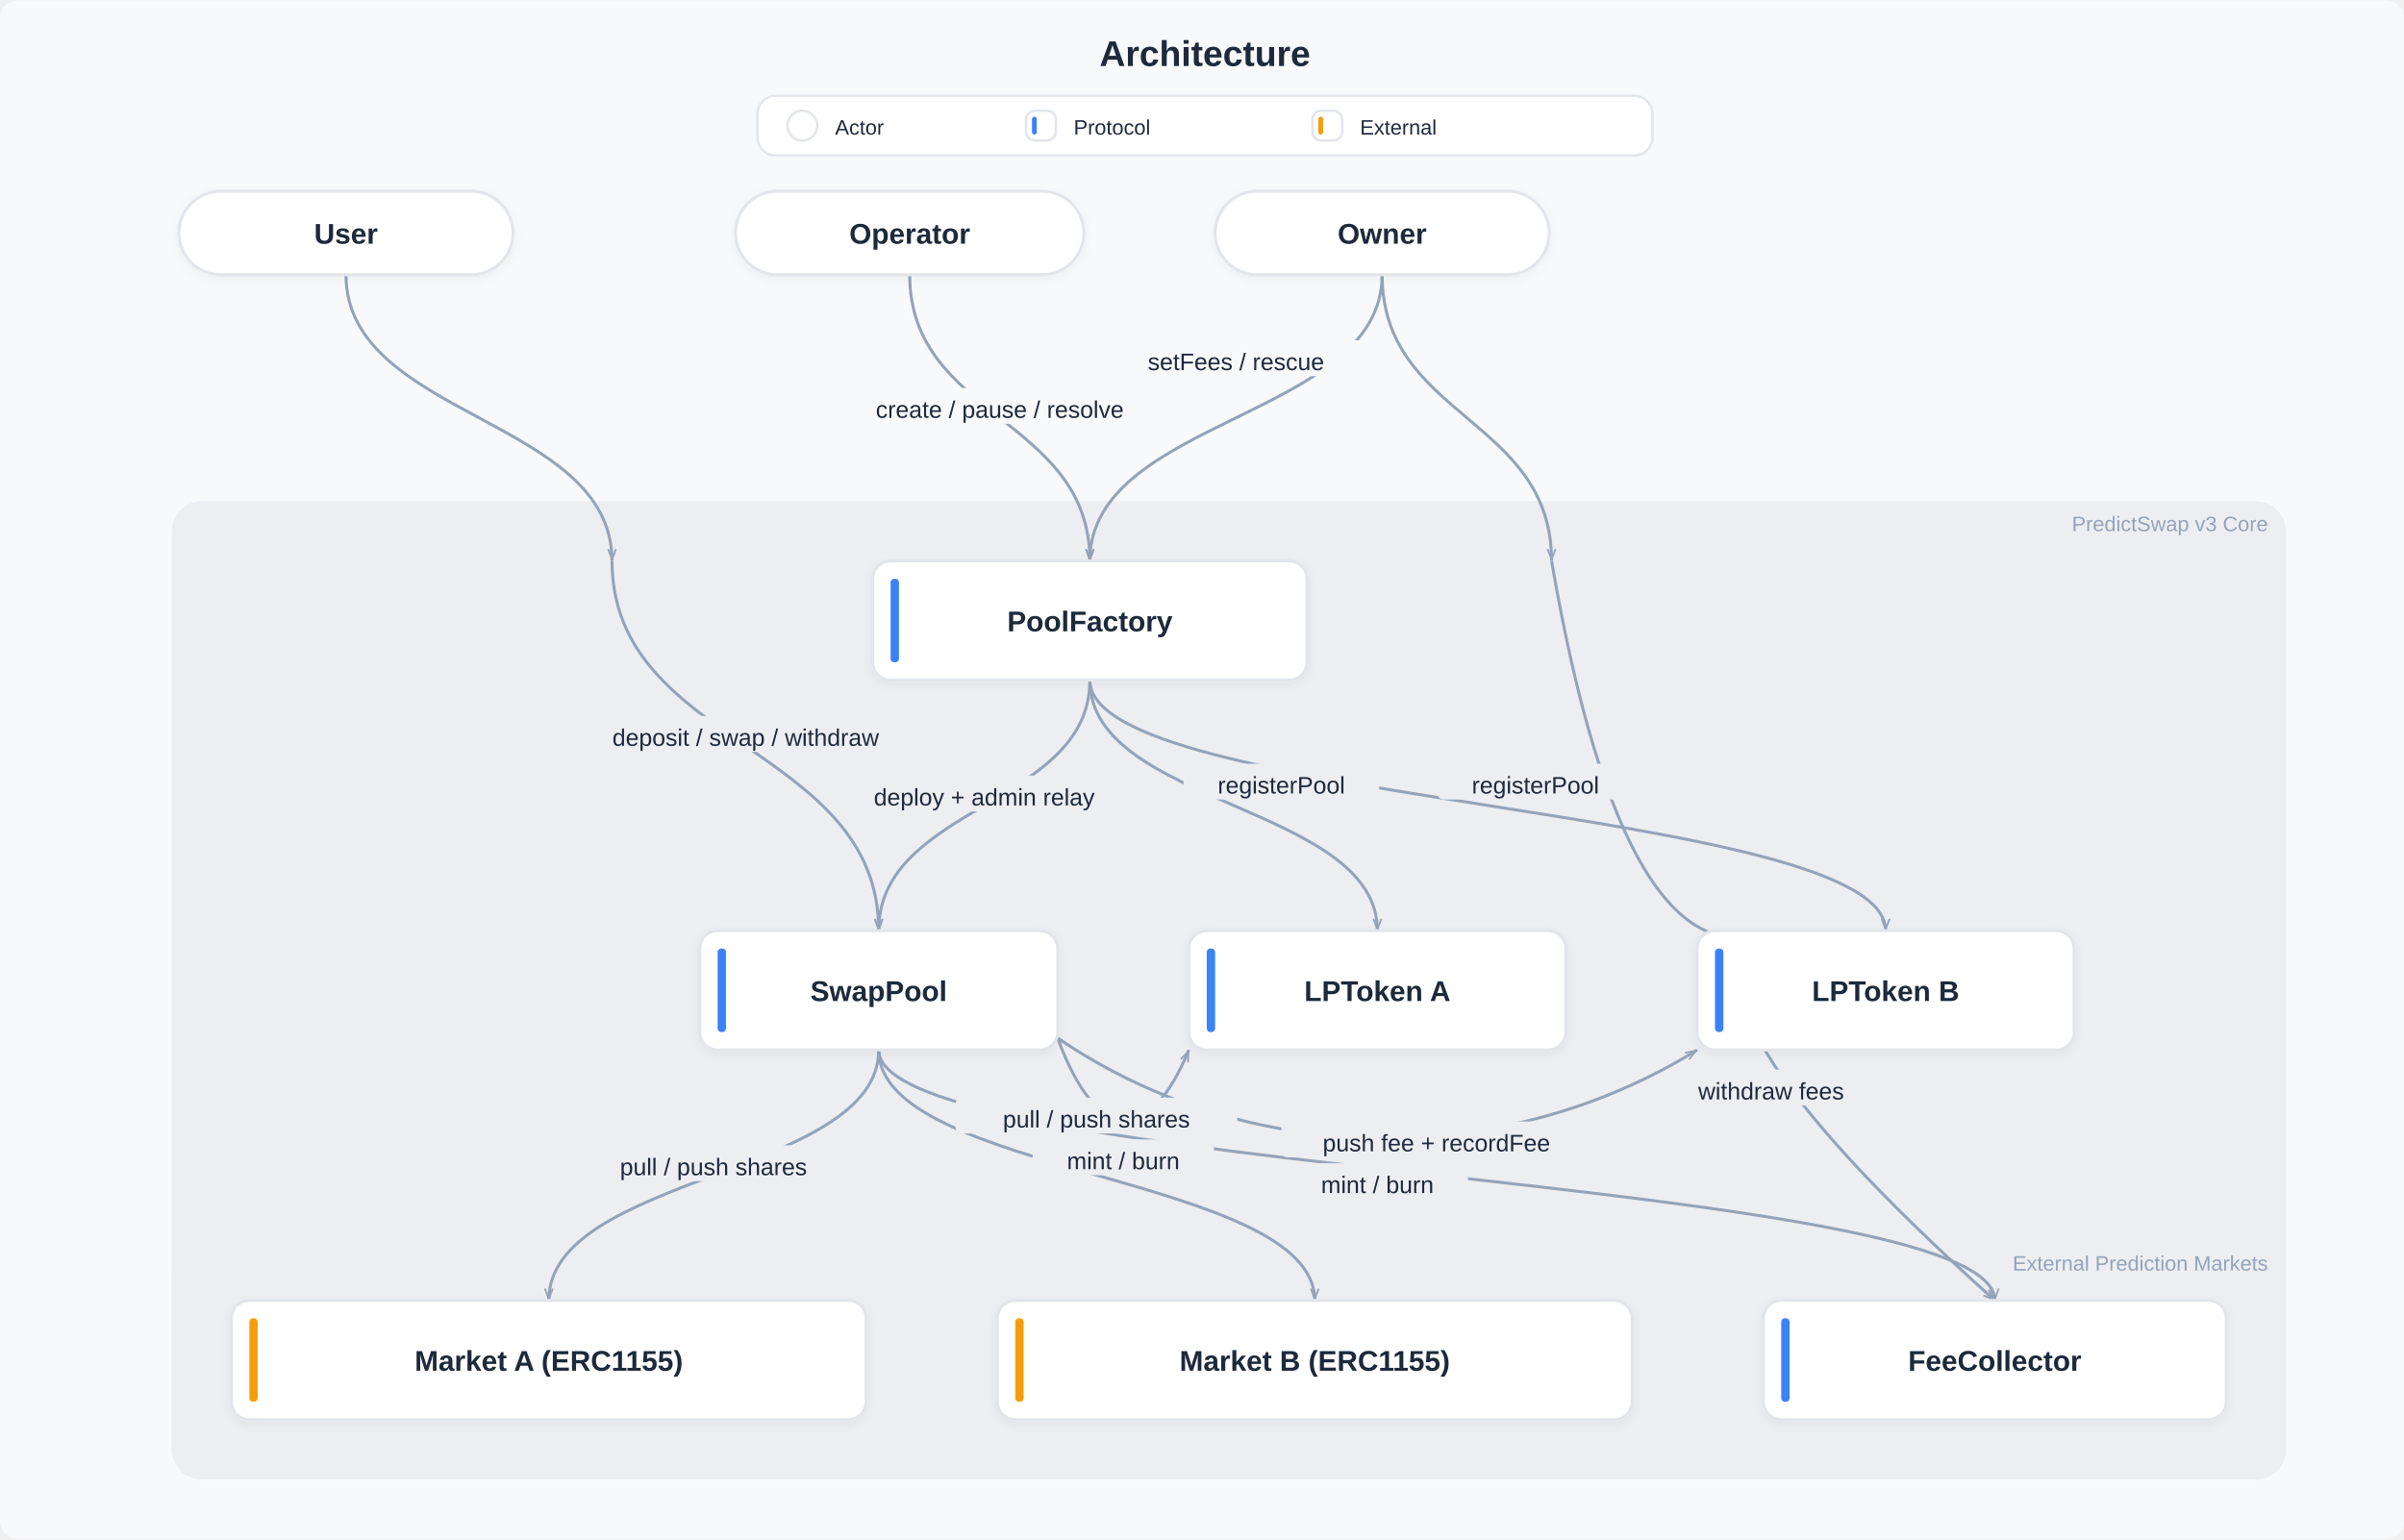
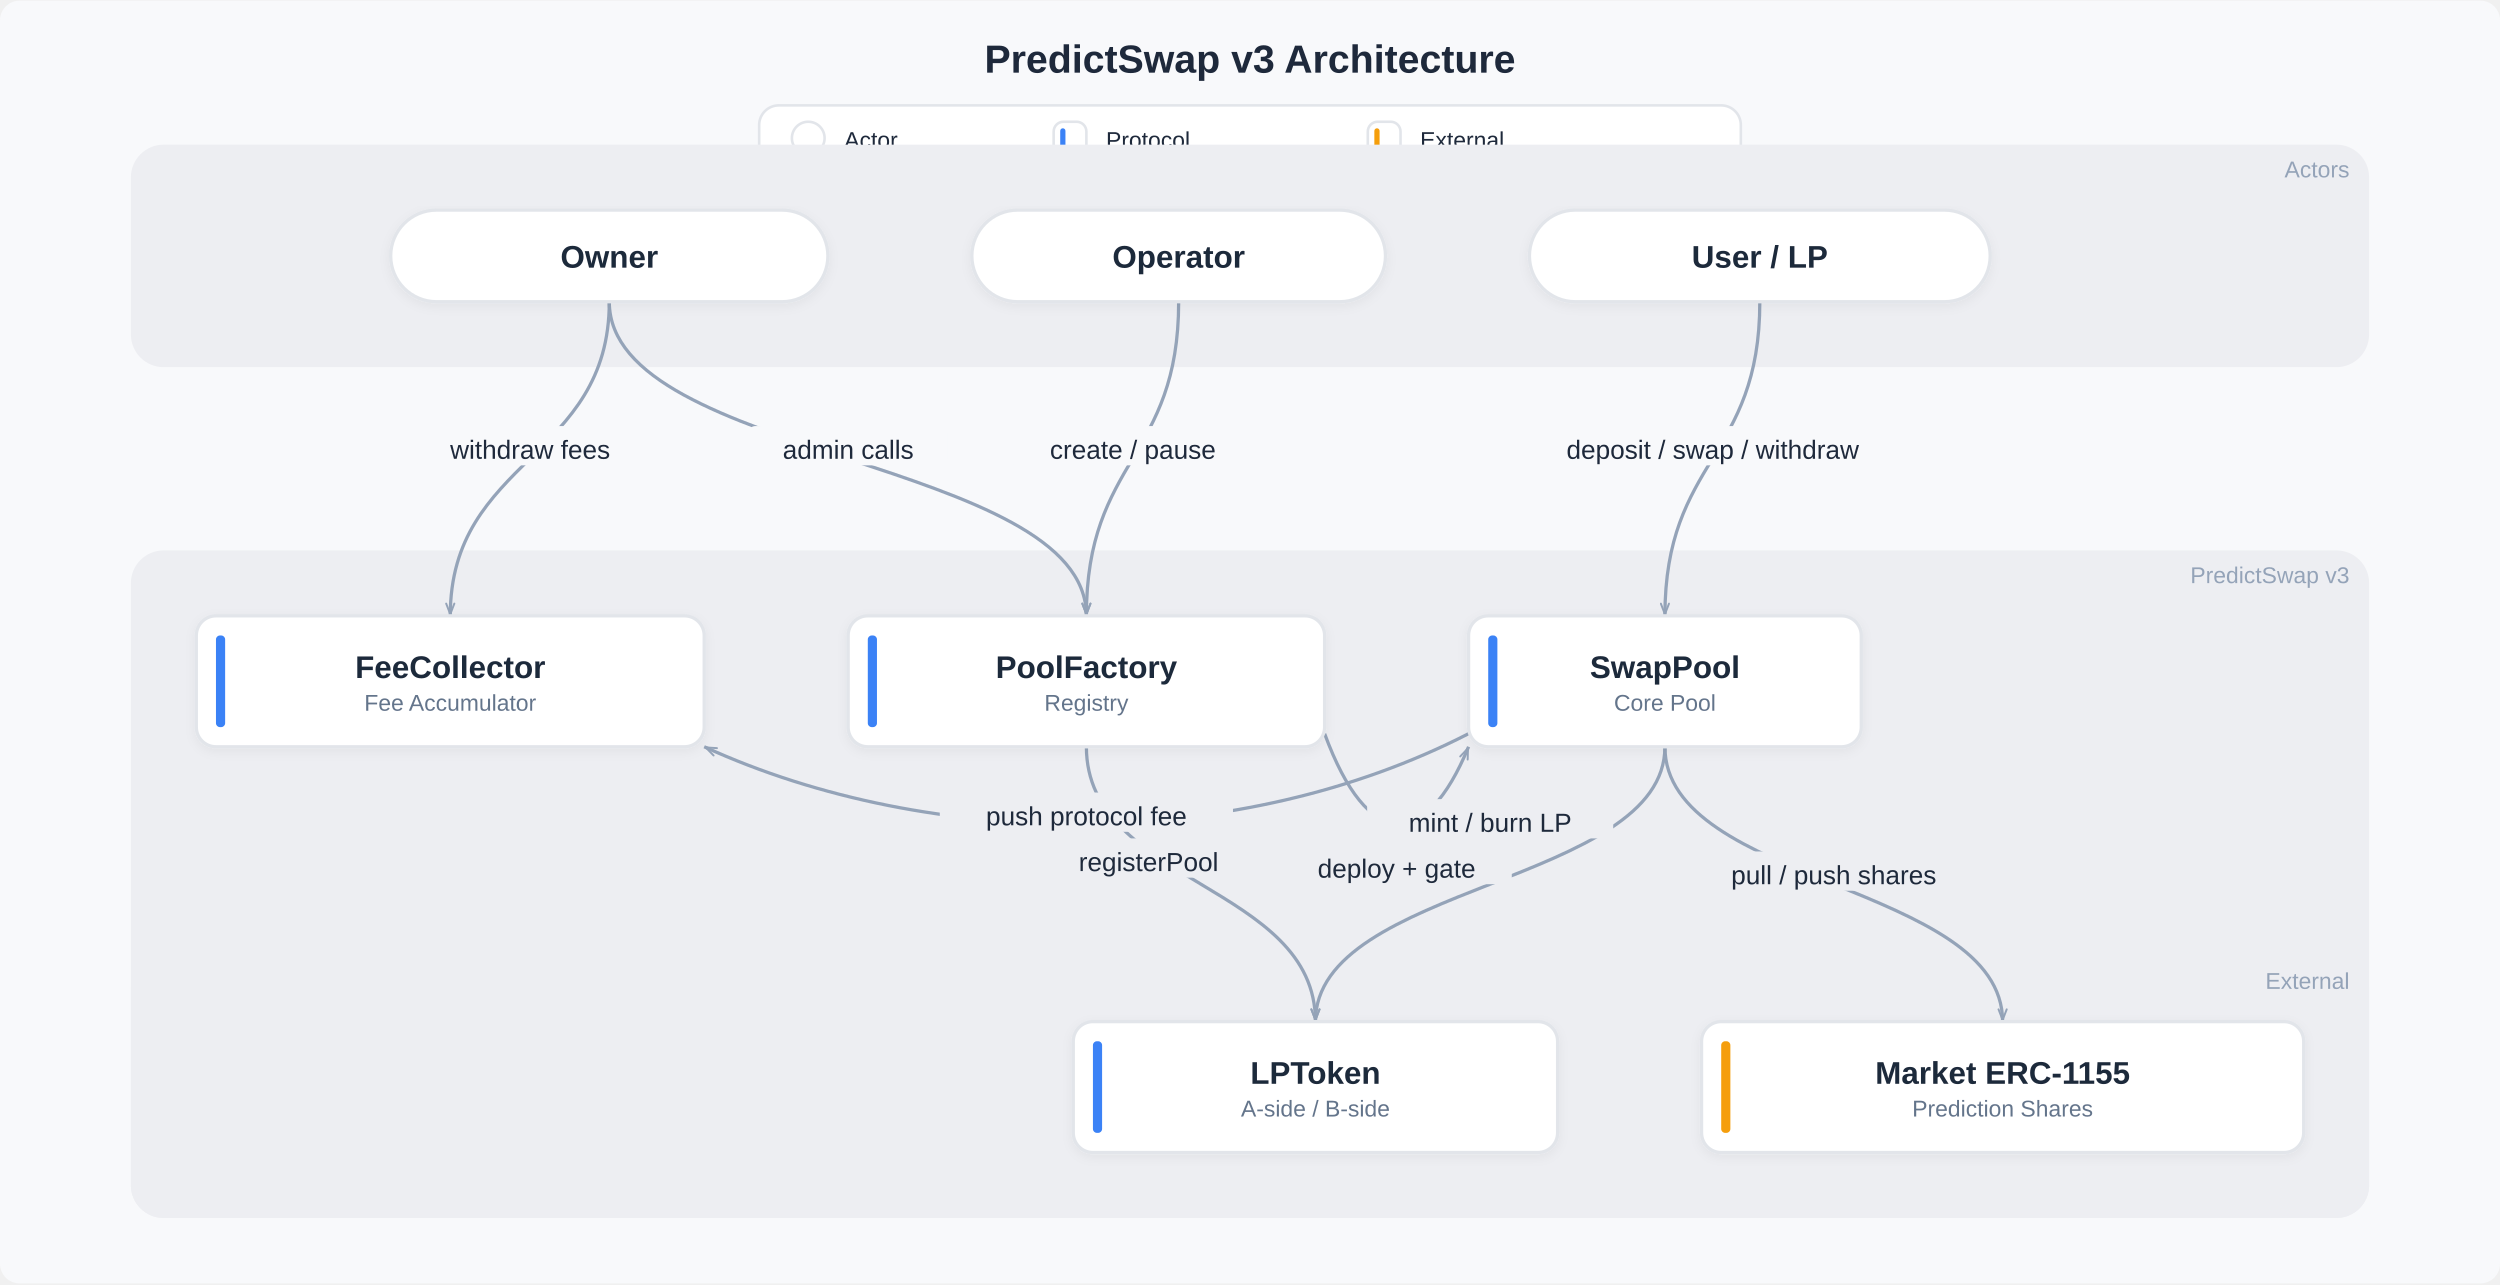
- <svg xmlns="http://www.w3.org/2000/svg" width="1007" height="645" viewBox="0 0 403 258" font-family="Arial, sans-serif">
+ <svg xmlns="http://www.w3.org/2000/svg" width="954" height="490" viewBox="0 0 382 196" font-family="Arial, sans-serif">
  <defs>
    <marker id="ah" viewBox="0 0 8 6" refX="8" refY="3" markerWidth="4" markerHeight="3" orient="auto">
      <path d="M0.5,0.5 L7,3 L0.5,5.5" fill="none" stroke="#94A3B8" stroke-width="1.2" stroke-linejoin="round" stroke-linecap="round" />
    </marker>
    <filter id="shadow" x="-6%" y="-8%" width="112%" height="128%">
      <feDropShadow dx="0" dy="0.5" stdDeviation="0.8" flood-color="#000" flood-opacity="0.05" />
    </filter>
  </defs>
-   <rect width="403" height="258" fill="#F8F9FB" rx="3" />
-   <text x="202" y="11" text-anchor="middle" font-size="6" font-weight="700" fill="#1E293B">Architecture</text>
-   <rect x="127" y="16" width="150" height="10" rx="3" fill="#fff" stroke="#E2E5EA" stroke-width="0.4" />
-   <rect x="132" y="18.5" width="5" height="5" rx="2.5" fill="#fff" stroke="#E2E5EA" stroke-width="0.4" />
-   <text x="140" y="22.5" font-size="3.5" fill="#1E293B">Actor</text>
-   <rect x="172" y="18.5" width="5" height="5" rx="1.5" fill="#fff" stroke="#E2E5EA" stroke-width="0.4" />
-   <rect x="173" y="19.5" width="0.8" height="3" rx="0.4" fill="#3B82F6" />
-   <text x="180" y="22.5" font-size="3.5" fill="#1E293B">Protocol</text>
-   <rect x="220" y="18.5" width="5" height="5" rx="1.5" fill="#fff" stroke="#E2E5EA" stroke-width="0.4" />
-   <rect x="221" y="19.5" width="0.8" height="3" rx="0.4" fill="#F59E0B" />
-   <text x="228" y="22.5" font-size="3.5" fill="#1E293B">External</text>
-   <rect x="28.8" y="84.0" width="354.4" height="164.0" rx="5" fill="#EDEEF2" />
-   <text x="380.2" y="89.0" text-anchor="end" font-size="3.5" fill="#94A3B8" font-weight="500">PredictSwap v3 Core</text>
-   <rect x="28.8" y="208.0" width="354.4" height="40.0" rx="5" fill="#EDEEF2" />
-   <text x="380.2" y="213.0" text-anchor="end" font-size="3.5" fill="#94A3B8" font-weight="500">External Prediction Markets</text>
-   <path d="M58.0,46.0 C58.0,70.0 102.6,70.0 102.6,94.0" fill="none" stroke="#94A3B8" stroke-width="0.5" marker-end="url(#ah)" />
-   <path d="M102.6,94.0 C102.6,125.0 147.3,125.0 147.3,156.0" fill="none" stroke="#94A3B8" stroke-width="0.5" marker-end="url(#ah)" />
-   <path d="M152.5,46.0 C152.5,70.0 182.7,70.0 182.7,94.0" fill="none" stroke="#94A3B8" stroke-width="0.5" marker-end="url(#ah)" />
-   <path d="M231.7,46.0 C231.7,70.0 182.7,70.0 182.7,94.0" fill="none" stroke="#94A3B8" stroke-width="0.5" marker-end="url(#ah)" />
-   <path d="M231.7,46.0 C231.7,70.0 260.1,70.0 260.1,94.0" fill="none" stroke="#94A3B8" stroke-width="0.5" marker-end="url(#ah)" />
-   <path d="M260.1,94.0 Q272.5,166.0 297.2,156.0" fill="none" stroke="#94A3B8" stroke-width="0.5" marker-end="url(#ah)" />
-   <path d="M297.2,156.0 Q276.5,166.0 334.4,218.0" fill="none" stroke="#94A3B8" stroke-width="0.5" marker-end="url(#ah)" />
-   <path d="M182.7,114.0 C182.7,135.0 147.3,135.0 147.3,156.0" fill="none" stroke="#94A3B8" stroke-width="0.5" marker-end="url(#ah)" />
-   <path d="M182.7,114.0 C182.7,135.0 230.9,135.0 230.9,156.0" fill="none" stroke="#94A3B8" stroke-width="0.5" marker-end="url(#ah)" />
-   <path d="M182.7,114.0 C182.7,135.0 316.1,135.0 316.1,156.0" fill="none" stroke="#94A3B8" stroke-width="0.5" marker-end="url(#ah)" />
-   <path d="M177.3,174.0 C183.9,192.0 192.7,192.0 199.3,176.0" fill="none" stroke="#94A3B8" stroke-width="0.5" marker-end="url(#ah)" />
-   <path d="M177.3,174.0 C209.5,196.0 252.3,196.0 284.5,176.0" fill="none" stroke="#94A3B8" stroke-width="0.5" marker-end="url(#ah)" />
-   <path d="M147.3,176.0 C147.3,197.0 92.0,197.0 92.0,218.0" fill="none" stroke="#94A3B8" stroke-width="0.5" marker-end="url(#ah)" />
-   <path d="M147.3,176.0 C147.3,197.0 220.4,197.0 220.4,218.0" fill="none" stroke="#94A3B8" stroke-width="0.5" marker-end="url(#ah)" />
-   <path d="M147.3,176.0 C147.3,197.0 334.4,197.0 334.4,218.0" fill="none" stroke="#94A3B8" stroke-width="0.5" marker-end="url(#ah)" />
+   <rect width="382" height="196" fill="#F8F9FB" rx="3" />
+   <text x="191" y="11" text-anchor="middle" font-size="6" font-weight="700" fill="#1E293B">PredictSwap v3 Architecture</text>
+   <rect x="116" y="16" width="150" height="10" rx="3" fill="#fff" stroke="#E2E5EA" stroke-width="0.4" />
+   <rect x="121" y="18.5" width="5" height="5" rx="2.5" fill="#fff" stroke="#E2E5EA" stroke-width="0.4" />
+   <text x="129" y="22.5" font-size="3.5" fill="#1E293B">Actor</text>
+   <rect x="161" y="18.5" width="5" height="5" rx="1.5" fill="#fff" stroke="#E2E5EA" stroke-width="0.4" />
+   <rect x="162" y="19.5" width="0.8" height="3" rx="0.4" fill="#3B82F6" />
+   <text x="169" y="22.5" font-size="3.5" fill="#1E293B">Protocol</text>
+   <rect x="209" y="18.5" width="5" height="5" rx="1.5" fill="#fff" stroke="#E2E5EA" stroke-width="0.4" />
+   <rect x="210" y="19.5" width="0.8" height="3" rx="0.4" fill="#F59E0B" />
+   <text x="217" y="22.5" font-size="3.5" fill="#1E293B">External</text>
+   <rect x="20.0" y="84.0" width="342.0" height="102.0" rx="5" fill="#EDEEF2" />
+   <text x="359.0" y="89.0" text-anchor="end" font-size="3.5" fill="#94A3B8" font-weight="500">PredictSwap v3</text>
+   <rect x="20.0" y="146.0" width="342.0" height="40.0" rx="5" fill="#EDEEF2" />
+   <text x="359.0" y="151.0" text-anchor="end" font-size="3.5" fill="#94A3B8" font-weight="500">External</text>
+   <rect x="20.0" y="22.0" width="342.0" height="34.0" rx="5" fill="#EDEEF2" />
+   <text x="359.0" y="27.0" text-anchor="end" font-size="3.5" fill="#94A3B8" font-weight="500">Actors</text>
+   <path d="M93.1,46.0 C93.1,70.0 166.0,70.0 166.0,94.0" fill="none" stroke="#94A3B8" stroke-width="0.5" marker-end="url(#ah)" />
+   <path d="M180.1,46.0 C180.1,70.0 166.0,70.0 166.0,94.0" fill="none" stroke="#94A3B8" stroke-width="0.5" marker-end="url(#ah)" />
+   <path d="M93.1,46.0 C93.1,70.0 68.8,70.0 68.8,94.0" fill="none" stroke="#94A3B8" stroke-width="0.5" marker-end="url(#ah)" />
+   <path d="M268.9,46.0 C268.9,70.0 254.4,70.0 254.4,94.0" fill="none" stroke="#94A3B8" stroke-width="0.5" marker-end="url(#ah)" />
+   <path d="M202.4,112.0 C209.0,130.0 217.8,130.0 224.4,114.0" fill="none" stroke="#94A3B8" stroke-width="0.5" marker-end="url(#ah)" />
+   <path d="M166.0,114.0 C166.0,135.0 201.0,135.0 201.0,156.0" fill="none" stroke="#94A3B8" stroke-width="0.5" marker-end="url(#ah)" />
+   <path d="M254.4,114.0 C254.4,135.0 201.0,135.0 201.0,156.0" fill="none" stroke="#94A3B8" stroke-width="0.5" marker-end="url(#ah)" />
+   <path d="M224.4,112.0 C189.4,130.0 142.6,130.0 107.6,114.0" fill="none" stroke="#94A3B8" stroke-width="0.5" marker-end="url(#ah)" />
+   <path d="M254.4,114.0 C254.4,135.0 306.0,135.0 306.0,156.0" fill="none" stroke="#94A3B8" stroke-width="0.5" marker-end="url(#ah)" />
  <g filter="url(#shadow)">
-     <rect x="30.0" y="32.0" width="56.0" height="14" rx="7" fill="#fff" stroke="#E2E5EA" stroke-width="0.5" />
-     <text x="58.0" y="40.8" text-anchor="middle" font-size="4.8" font-weight="600" fill="#1E293B">User</text>
+     <rect x="59.7" y="32.0" width="66.8" height="14" rx="7" fill="#fff" stroke="#E2E5EA" stroke-width="0.5" />
+     <text x="93.1" y="40.8" text-anchor="middle" font-size="4.8" font-weight="600" fill="#1E293B">Owner</text>
  </g>
  <g filter="url(#shadow)">
-     <rect x="123.3" y="32.0" width="58.4" height="14" rx="7" fill="#fff" stroke="#E2E5EA" stroke-width="0.5" />
-     <text x="152.5" y="40.8" text-anchor="middle" font-size="4.8" font-weight="600" fill="#1E293B">Operator</text>
+     <rect x="148.5" y="32.0" width="63.2" height="14" rx="7" fill="#fff" stroke="#E2E5EA" stroke-width="0.5" />
+     <text x="180.1" y="40.8" text-anchor="middle" font-size="4.8" font-weight="600" fill="#1E293B">Operator</text>
  </g>
  <g filter="url(#shadow)">
-     <rect x="203.7" y="32.0" width="56.0" height="14" rx="7" fill="#fff" stroke="#E2E5EA" stroke-width="0.5" />
-     <text x="231.7" y="40.8" text-anchor="middle" font-size="4.8" font-weight="600" fill="#1E293B">Owner</text>
+     <rect x="233.7" y="32.0" width="70.4" height="14" rx="7" fill="#fff" stroke="#E2E5EA" stroke-width="0.5" />
+     <text x="268.9" y="40.8" text-anchor="middle" font-size="4.8" font-weight="600" fill="#1E293B">User / LP</text>
  </g>
  <g filter="url(#shadow)">
-     <rect x="146.3" y="94.0" width="72.8" height="20" rx="3" fill="#fff" stroke="#E2E5EA" stroke-width="0.5" />
-     <rect x="149.3" y="97.0" width="1.4" height="14" rx="0.6" fill="#3B82F6" />
-     <text x="182.7" y="105.8" text-anchor="middle" font-size="4.8" font-weight="600" fill="#1E293B">PoolFactory</text>
+     <rect x="129.6" y="94.0" width="72.8" height="20" rx="3" fill="#fff" stroke="#E2E5EA" stroke-width="0.5" />
+     <rect x="132.6" y="97.0" width="1.4" height="14" rx="0.6" fill="#3B82F6" />
+     <text x="166.0" y="103.5" text-anchor="middle" font-size="4.8" font-weight="600" fill="#1E293B">PoolFactory</text>
+     <text x="166.0" y="108.5" text-anchor="middle" font-size="3.5" fill="#64748B">Registry</text>
  </g>
  <g filter="url(#shadow)">
-     <rect x="117.3" y="156.0" width="60.0" height="20" rx="3" fill="#fff" stroke="#E2E5EA" stroke-width="0.5" />
-     <rect x="120.3" y="159.0" width="1.4" height="14" rx="0.6" fill="#3B82F6" />
-     <text x="147.3" y="167.8" text-anchor="middle" font-size="4.8" font-weight="600" fill="#1E293B">SwapPool</text>
+     <rect x="224.4" y="94.0" width="60.0" height="20" rx="3" fill="#fff" stroke="#E2E5EA" stroke-width="0.5" />
+     <rect x="227.4" y="97.0" width="1.4" height="14" rx="0.6" fill="#3B82F6" />
+     <text x="254.4" y="103.5" text-anchor="middle" font-size="4.8" font-weight="600" fill="#1E293B">SwapPool</text>
+     <text x="254.4" y="108.5" text-anchor="middle" font-size="3.5" fill="#64748B">Core Pool</text>
  </g>
  <g filter="url(#shadow)">
-     <rect x="199.3" y="156.0" width="63.2" height="20" rx="3" fill="#fff" stroke="#E2E5EA" stroke-width="0.5" />
-     <rect x="202.3" y="159.0" width="1.4" height="14" rx="0.6" fill="#3B82F6" />
-     <text x="230.9" y="167.8" text-anchor="middle" font-size="4.8" font-weight="600" fill="#1E293B">LPToken A</text>
+     <rect x="30.0" y="94.0" width="77.6" height="20" rx="3" fill="#fff" stroke="#E2E5EA" stroke-width="0.5" />
+     <rect x="33.0" y="97.0" width="1.4" height="14" rx="0.6" fill="#3B82F6" />
+     <text x="68.8" y="103.5" text-anchor="middle" font-size="4.8" font-weight="600" fill="#1E293B">FeeCollector</text>
+     <text x="68.8" y="108.5" text-anchor="middle" font-size="3.5" fill="#64748B">Fee Accumulator</text>
  </g>
  <g filter="url(#shadow)">
-     <rect x="284.5" y="156.0" width="63.2" height="20" rx="3" fill="#fff" stroke="#E2E5EA" stroke-width="0.5" />
-     <rect x="287.5" y="159.0" width="1.4" height="14" rx="0.6" fill="#3B82F6" />
-     <text x="316.1" y="167.8" text-anchor="middle" font-size="4.8" font-weight="600" fill="#1E293B">LPToken B</text>
+     <rect x="164.0" y="156.0" width="74.0" height="20" rx="3" fill="#fff" stroke="#E2E5EA" stroke-width="0.5" />
+     <rect x="167.0" y="159.0" width="1.4" height="14" rx="0.6" fill="#3B82F6" />
+     <text x="201.0" y="165.5" text-anchor="middle" font-size="4.8" font-weight="600" fill="#1E293B">LPToken</text>
+     <text x="201.0" y="170.5" text-anchor="middle" font-size="3.5" fill="#64748B">A-side / B-side</text>
  </g>
  <g filter="url(#shadow)">
-     <rect x="295.6" y="218.0" width="77.6" height="20" rx="3" fill="#fff" stroke="#E2E5EA" stroke-width="0.5" />
-     <rect x="298.6" y="221.0" width="1.4" height="14" rx="0.6" fill="#3B82F6" />
-     <text x="334.4" y="229.8" text-anchor="middle" font-size="4.8" font-weight="600" fill="#1E293B">FeeCollector</text>
+     <rect x="260.0" y="156.0" width="92.0" height="20" rx="3" fill="#fff" stroke="#E2E5EA" stroke-width="0.5" />
+     <rect x="263.0" y="159.0" width="1.4" height="14" rx="0.6" fill="#F59E0B" />
+     <text x="306.0" y="165.5" text-anchor="middle" font-size="4.8" font-weight="600" fill="#1E293B">Market ERC-1155</text>
+     <text x="306.0" y="170.5" text-anchor="middle" font-size="3.5" fill="#64748B">Prediction Shares</text>
  </g>
-   <g filter="url(#shadow)">
-     <rect x="38.8" y="218.0" width="106.4" height="20" rx="3" fill="#fff" stroke="#E2E5EA" stroke-width="0.5" />
-     <rect x="41.8" y="221.0" width="1.4" height="14" rx="0.6" fill="#F59E0B" />
-     <text x="92.0" y="229.8" text-anchor="middle" font-size="4.8" font-weight="600" fill="#1E293B">Market A (ERC1155)</text>
-   </g>
-   <g filter="url(#shadow)">
-     <rect x="167.2" y="218.0" width="106.4" height="20" rx="3" fill="#fff" stroke="#E2E5EA" stroke-width="0.5" />
-     <rect x="170.2" y="221.0" width="1.4" height="14" rx="0.6" fill="#F59E0B" />
-     <text x="220.4" y="229.8" text-anchor="middle" font-size="4.8" font-weight="600" fill="#1E293B">Market B (ERC1155)</text>
-   </g>
-   <rect x="93.0" y="120.0" width="64.0" height="6.0" rx="1" fill="#EDEEF2" />
-   <text x="125.0" y="125.0" font-size="4" fill="#1E293B" font-weight="500" text-anchor="middle">deposit / swap / withdraw</text>
-   <rect x="136.8" y="65.0" width="61.6" height="6.0" rx="1" fill="#F8F9FB" />
-   <text x="167.6" y="70.0" font-size="4" fill="#1E293B" font-weight="500" text-anchor="middle">create / pause / resolve</text>
-   <rect x="186.0" y="57.0" width="42.4" height="6.0" rx="1" fill="#F8F9FB" />
-   <text x="207.2" y="62.0" font-size="4" fill="#1E293B" font-weight="500" text-anchor="middle">setFees / rescue</text>
-   <rect x="279.3" y="179.3" width="35.2" height="6.0" rx="1" fill="#EDEEF2" />
-   <text x="296.9" y="184.3" font-size="4" fill="#1E293B" font-weight="500" text-anchor="middle">withdraw fees</text>
-   <rect x="139.0" y="130.0" width="52.0" height="6.0" rx="1" fill="#EDEEF2" />
-   <text x="165.0" y="135.0" font-size="4" fill="#1E293B" font-weight="500" text-anchor="middle">deploy + admin relay</text>
-   <rect x="198.4" y="128.0" width="32.8" height="6.0" rx="1" fill="#EDEEF2" />
-   <text x="214.8" y="133.0" font-size="4" fill="#1E293B" font-weight="500" text-anchor="middle">registerPool</text>
-   <rect x="241.0" y="128.0" width="32.8" height="6.0" rx="1" fill="#EDEEF2" />
-   <text x="257.4" y="133.0" font-size="4" fill="#1E293B" font-weight="500" text-anchor="middle">registerPool</text>
-   <rect x="173.1" y="191.0" width="30.4" height="6.0" rx="1" fill="#EDEEF2" />
-   <text x="188.3" y="196.0" font-size="4" fill="#1E293B" font-weight="500" text-anchor="middle">mint / burn</text>
-   <rect x="215.7" y="195.0" width="30.4" height="6.0" rx="1" fill="#EDEEF2" />
-   <text x="230.9" y="200.0" font-size="4" fill="#1E293B" font-weight="500" text-anchor="middle">mint / burn</text>
-   <rect x="96.0" y="192.0" width="47.2" height="6.0" rx="1" fill="#EDEEF2" />
-   <text x="119.6" y="197.0" font-size="4" fill="#1E293B" font-weight="500" text-anchor="middle">pull / push shares</text>
-   <rect x="160.2" y="184.0" width="47.2" height="6.0" rx="1" fill="#EDEEF2" />
-   <text x="183.8" y="189.0" font-size="4" fill="#1E293B" font-weight="500" text-anchor="middle">pull / push shares</text>
-   <rect x="214.8" y="188.0" width="52.0" height="6.0" rx="1" fill="#EDEEF2" />
-   <text x="240.8" y="193.0" font-size="4" fill="#1E293B" font-weight="500" text-anchor="middle">push fee + recordFee</text>
+   <rect x="114.4" y="65.0" width="30.4" height="6.0" rx="1" fill="#F8F9FB" />
+   <text x="129.6" y="70.0" font-size="4" fill="#1E293B" font-weight="500" text-anchor="middle">admin calls</text>
+   <rect x="154.3" y="65.0" width="37.6" height="6.0" rx="1" fill="#F8F9FB" />
+   <text x="173.1" y="70.0" font-size="4" fill="#1E293B" font-weight="500" text-anchor="middle">create / pause</text>
+   <rect x="63.4" y="65.0" width="35.2" height="6.0" rx="1" fill="#F8F9FB" />
+   <text x="81.0" y="70.0" font-size="4" fill="#1E293B" font-weight="500" text-anchor="middle">withdraw fees</text>
+   <rect x="229.7" y="65.0" width="64.0" height="6.0" rx="1" fill="#F8F9FB" />
+   <text x="261.7" y="70.0" font-size="4" fill="#1E293B" font-weight="500" text-anchor="middle">deposit / swap / withdraw</text>
+   <rect x="195.8" y="129.0" width="35.2" height="6.0" rx="1" fill="#EDEEF2" />
+   <text x="213.4" y="134.0" font-size="4" fill="#1E293B" font-weight="500" text-anchor="middle">deploy + gate</text>
+   <rect x="159.1" y="128.0" width="32.8" height="6.0" rx="1" fill="#EDEEF2" />
+   <text x="175.5" y="133.0" font-size="4" fill="#1E293B" font-weight="500" text-anchor="middle">registerPool</text>
+   <rect x="208.9" y="122.0" width="37.6" height="6.0" rx="1" fill="#EDEEF2" />
+   <text x="227.7" y="127.0" font-size="4" fill="#1E293B" font-weight="500" text-anchor="middle">mint / burn LP</text>
+   <rect x="143.6" y="121.0" width="44.8" height="6.0" rx="1" fill="#EDEEF2" />
+   <text x="166.0" y="126.0" font-size="4" fill="#1E293B" font-weight="500" text-anchor="middle">push protocol fee</text>
+   <rect x="256.6" y="130.0" width="47.2" height="6.0" rx="1" fill="#EDEEF2" />
+   <text x="280.2" y="135.0" font-size="4" fill="#1E293B" font-weight="500" text-anchor="middle">pull / push shares</text>
</svg>
